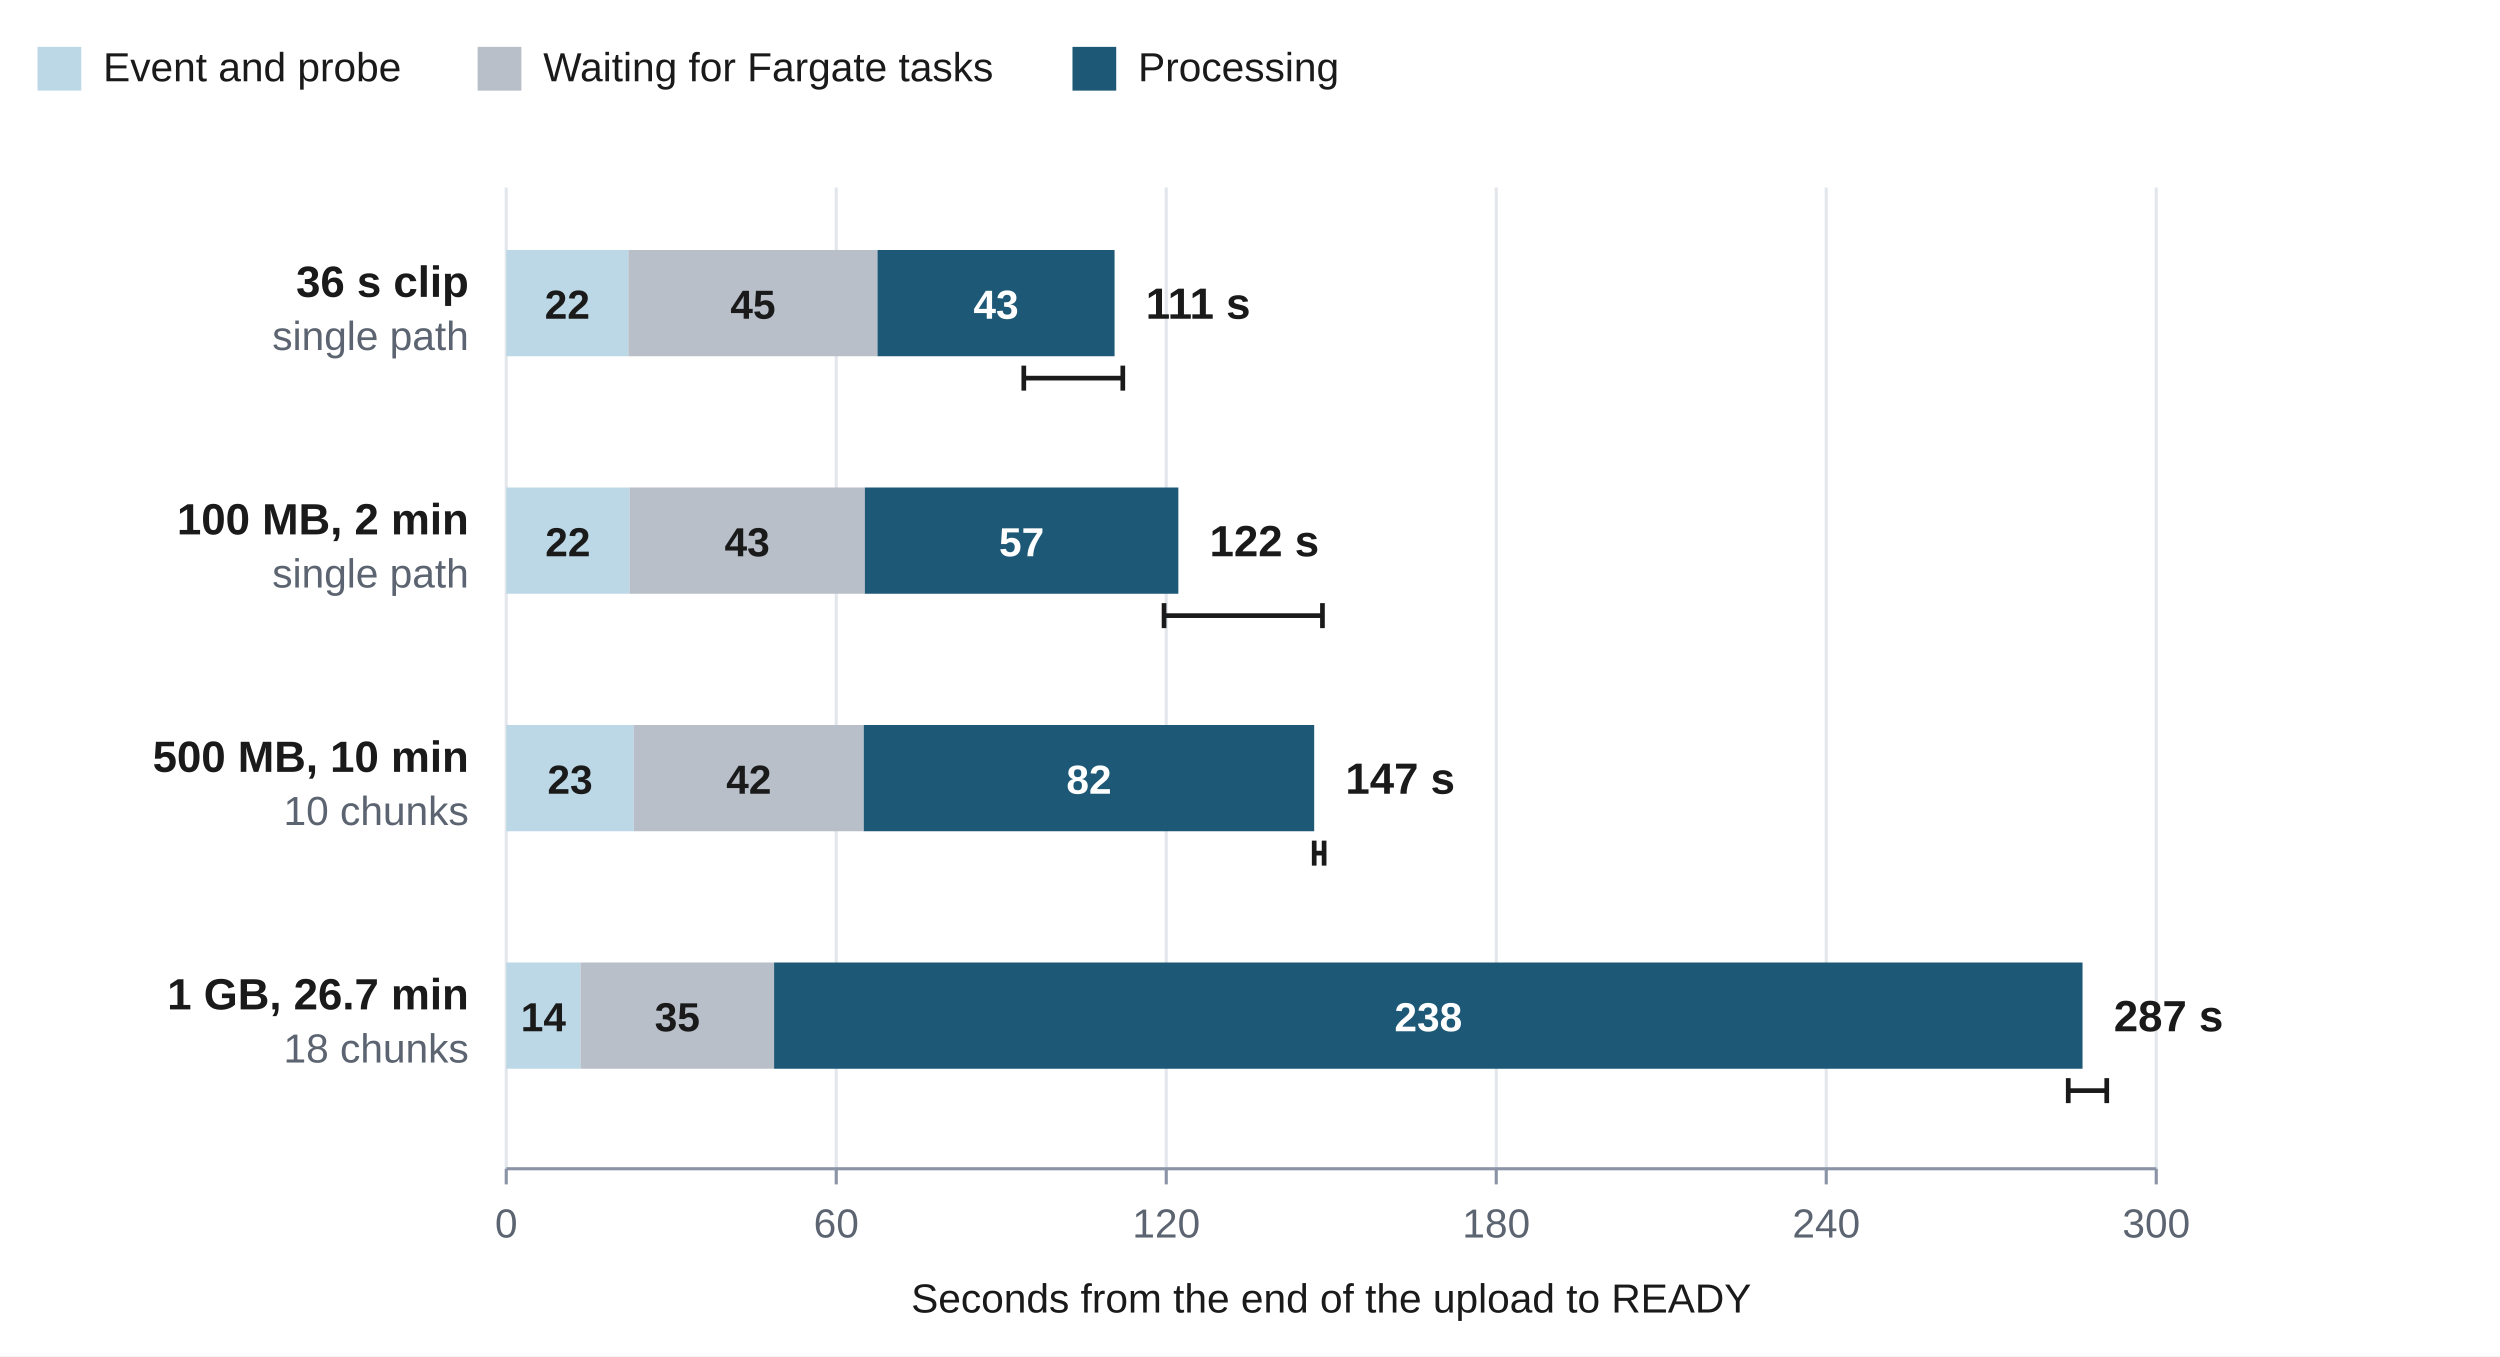
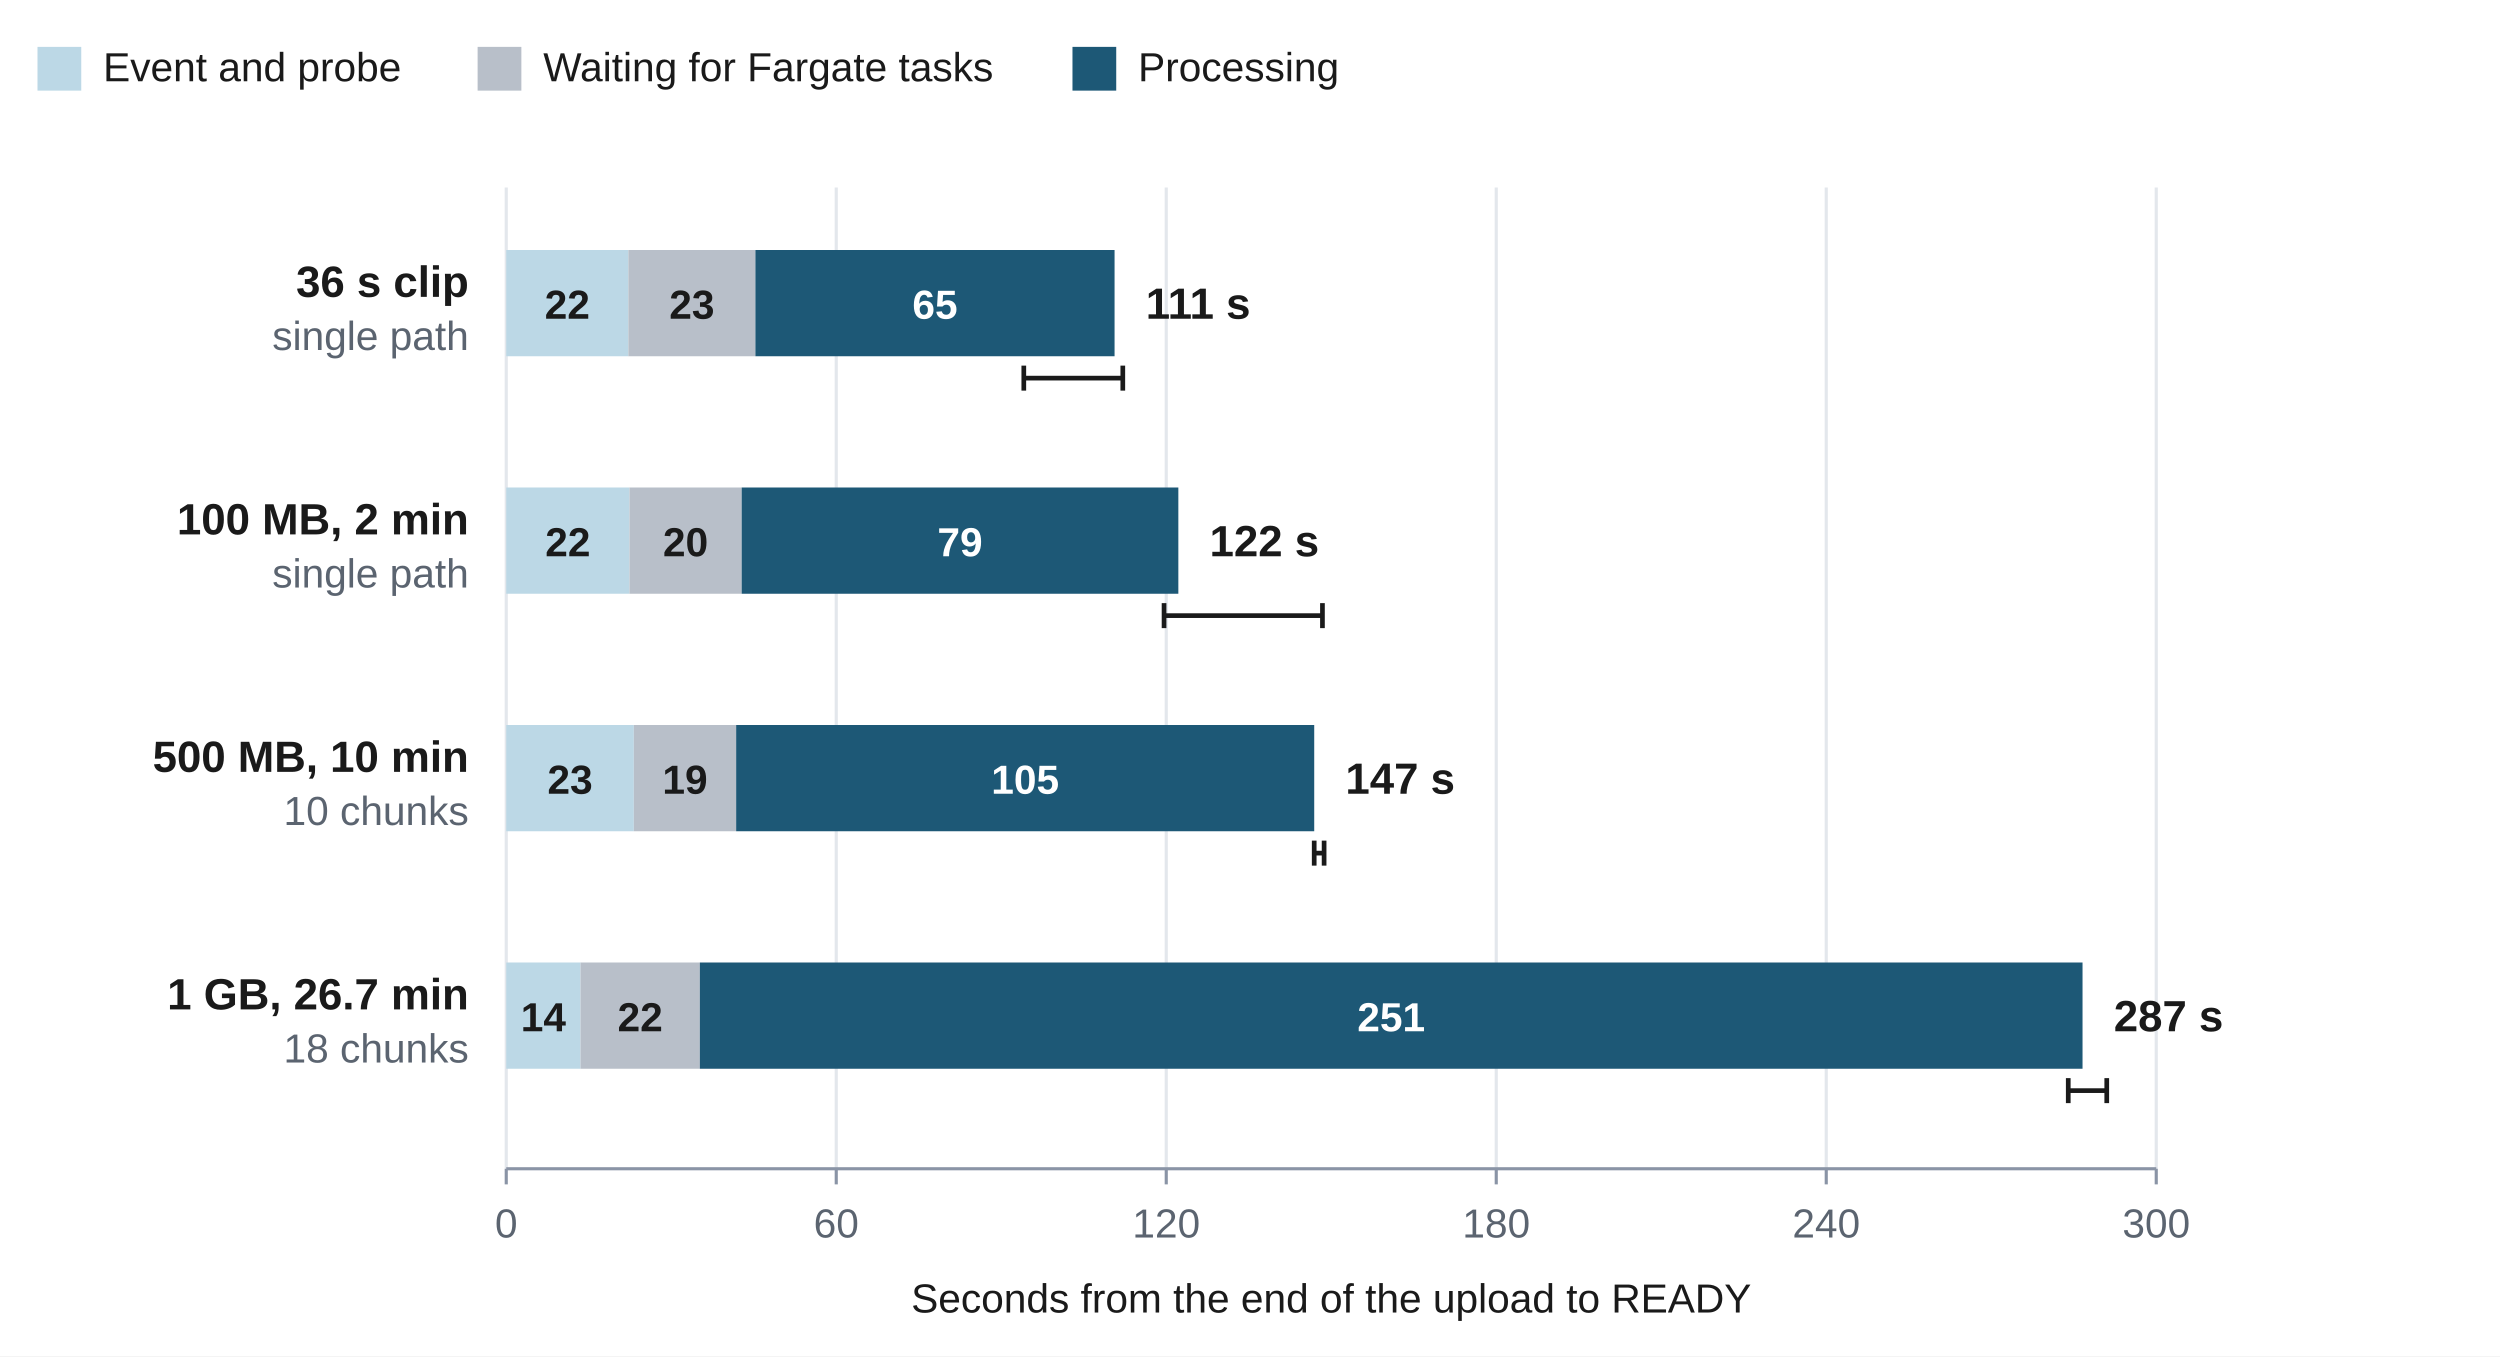
<svg xmlns="http://www.w3.org/2000/svg" width="800" height="434" viewBox="0 0 800 434">
  <defs>
    <marker id="arrow" viewBox="0 0 10 10" refX="9" refY="5" markerWidth="7" markerHeight="7" orient="auto-start-reverse">
      <path d="M 0 0 L 10 5 L 0 10 z" fill="#4a5568" />
    </marker>
  </defs>
  <rect width="800" height="434" fill="#ffffff" />
  <rect x="12" y="15" width="14" height="14" fill="#bcd8e6" />
  <text x="33" y="26.0" font-family="Arial, Helvetica, sans-serif" font-size="13" font-weight="normal" fill="#1a1a1a" text-anchor="start">Event and probe</text>
  <rect x="152.837" y="15" width="14" height="14" fill="#b8bfc9" />
  <text x="173.837" y="26.0" font-family="Arial, Helvetica, sans-serif" font-size="13" font-weight="normal" fill="#1a1a1a" text-anchor="start">Waiting for Fargate tasks</text>
  <rect x="343.193" y="15" width="14" height="14" fill="#1d5876" />
  <text x="364.193" y="26.0" font-family="Arial, Helvetica, sans-serif" font-size="13" font-weight="normal" fill="#1a1a1a" text-anchor="start">Processing</text>
  <line x1="162" y1="60" x2="162" y2="374" stroke="#e3e7ec" stroke-width="1" />
  <line x1="162" y1="374" x2="162" y2="379" stroke="#8a94a6" stroke-width="1" />
  <text x="162" y="396.0" font-family="Arial, Helvetica, sans-serif" font-size="13" font-weight="normal" fill="#5b6470" text-anchor="middle">0</text>
  <line x1="267.6" y1="60" x2="267.6" y2="374" stroke="#e3e7ec" stroke-width="1" />
  <line x1="267.6" y1="374" x2="267.6" y2="379" stroke="#8a94a6" stroke-width="1" />
  <text x="267.6" y="396.0" font-family="Arial, Helvetica, sans-serif" font-size="13" font-weight="normal" fill="#5b6470" text-anchor="middle">60</text>
  <line x1="373.2" y1="60" x2="373.2" y2="374" stroke="#e3e7ec" stroke-width="1" />
  <line x1="373.2" y1="374" x2="373.2" y2="379" stroke="#8a94a6" stroke-width="1" />
  <text x="373.2" y="396.0" font-family="Arial, Helvetica, sans-serif" font-size="13" font-weight="normal" fill="#5b6470" text-anchor="middle">120</text>
  <line x1="478.8" y1="60" x2="478.8" y2="374" stroke="#e3e7ec" stroke-width="1" />
  <line x1="478.8" y1="374" x2="478.8" y2="379" stroke="#8a94a6" stroke-width="1" />
  <text x="478.8" y="396.0" font-family="Arial, Helvetica, sans-serif" font-size="13" font-weight="normal" fill="#5b6470" text-anchor="middle">180</text>
  <line x1="584.4" y1="60" x2="584.4" y2="374" stroke="#e3e7ec" stroke-width="1" />
  <line x1="584.4" y1="374" x2="584.4" y2="379" stroke="#8a94a6" stroke-width="1" />
  <text x="584.4" y="396.0" font-family="Arial, Helvetica, sans-serif" font-size="13" font-weight="normal" fill="#5b6470" text-anchor="middle">240</text>
  <line x1="690" y1="60" x2="690" y2="374" stroke="#e3e7ec" stroke-width="1" />
  <line x1="690" y1="374" x2="690" y2="379" stroke="#8a94a6" stroke-width="1" />
  <text x="690" y="396.0" font-family="Arial, Helvetica, sans-serif" font-size="13" font-weight="normal" fill="#5b6470" text-anchor="middle">300</text>
  <line x1="162" y1="374" x2="690" y2="374" stroke="#8a94a6" stroke-width="1" />
  <text x="426" y="420.0" font-family="Arial, Helvetica, sans-serif" font-size="13" font-weight="normal" fill="#1a1a1a" text-anchor="middle">Seconds from the end of the upload to READY</text>
  <text x="150" y="95.0" font-family="Arial, Helvetica, sans-serif" font-size="14" font-weight="bold" fill="#1a1a1a" text-anchor="end">36 s clip</text>
  <text x="150" y="112.0" font-family="Arial, Helvetica, sans-serif" font-size="13" font-weight="normal" fill="#5b6470" text-anchor="end">single path</text>
  <rect x="162.00" y="80.00" width="39.07" height="34.00" fill="#bcd8e6" />
  <text x="181.536" y="102.0" font-family="Arial, Helvetica, sans-serif" font-size="13" font-weight="bold" fill="#1a1a1a" text-anchor="middle">22</text>
-   <rect x="201.07" y="80.00" width="79.73" height="34.00" fill="#b8bfc9" />
-   <text x="240.936" y="102.0" font-family="Arial, Helvetica, sans-serif" font-size="13" font-weight="bold" fill="#1a1a1a" text-anchor="middle">45</text>
-   <rect x="280.80" y="80.00" width="75.86" height="34.00" fill="#1d5876" />
-   <text x="318.728" y="102.0" font-family="Arial, Helvetica, sans-serif" font-size="13" font-weight="bold" fill="#ffffff" text-anchor="middle">43</text>
+   <rect x="201.07" y="80.00" width="40.66" height="34.00" fill="#b8bfc9" />
+   <text x="221.4" y="102.0" font-family="Arial, Helvetica, sans-serif" font-size="13" font-weight="bold" fill="#1a1a1a" text-anchor="middle">23</text>
+   <rect x="241.73" y="80.00" width="114.93" height="34.00" fill="#1d5876" />
+   <text x="299.192" y="102.0" font-family="Arial, Helvetica, sans-serif" font-size="13" font-weight="bold" fill="#ffffff" text-anchor="middle">65</text>
  <line x1="327.616" y1="121" x2="359.296" y2="121" stroke="#1a1a1a" stroke-width="1.5" />
  <line x1="327.616" y1="117" x2="327.616" y2="125" stroke="#1a1a1a" stroke-width="1.5" />
  <line x1="359.296" y1="117" x2="359.296" y2="125" stroke="#1a1a1a" stroke-width="1.5" />
  <text x="366.656" y="102.0" font-family="Arial, Helvetica, sans-serif" font-size="14" font-weight="bold" fill="#1a1a1a" text-anchor="start">111 s</text>
  <text x="150" y="171.0" font-family="Arial, Helvetica, sans-serif" font-size="14" font-weight="bold" fill="#1a1a1a" text-anchor="end">100 MB, 2 min</text>
  <text x="150" y="188.0" font-family="Arial, Helvetica, sans-serif" font-size="13" font-weight="normal" fill="#5b6470" text-anchor="end">single path</text>
  <rect x="162.00" y="156.00" width="39.42" height="34.00" fill="#bcd8e6" />
  <text x="181.712" y="178.0" font-family="Arial, Helvetica, sans-serif" font-size="13" font-weight="bold" fill="#1a1a1a" text-anchor="middle">22</text>
-   <rect x="201.42" y="156.00" width="75.33" height="34.00" fill="#b8bfc9" />
-   <text x="239.088" y="178.0" font-family="Arial, Helvetica, sans-serif" font-size="13" font-weight="bold" fill="#1a1a1a" text-anchor="middle">43</text>
-   <rect x="276.75" y="156.00" width="100.32" height="34.00" fill="#1d5876" />
-   <text x="326.912" y="178.0" font-family="Arial, Helvetica, sans-serif" font-size="13" font-weight="bold" fill="#ffffff" text-anchor="middle">57</text>
+   <rect x="201.42" y="156.00" width="35.90" height="34.00" fill="#b8bfc9" />
+   <text x="219.376" y="178.0" font-family="Arial, Helvetica, sans-serif" font-size="13" font-weight="bold" fill="#1a1a1a" text-anchor="middle">20</text>
+   <rect x="237.33" y="156.00" width="139.74" height="34.00" fill="#1d5876" />
+   <text x="307.2" y="178.0" font-family="Arial, Helvetica, sans-serif" font-size="13" font-weight="bold" fill="#ffffff" text-anchor="middle">79</text>
  <line x1="372.496" y1="197" x2="423.184" y2="197" stroke="#1a1a1a" stroke-width="1.5" />
  <line x1="372.496" y1="193" x2="372.496" y2="201" stroke="#1a1a1a" stroke-width="1.5" />
  <line x1="423.184" y1="193" x2="423.184" y2="201" stroke="#1a1a1a" stroke-width="1.5" />
  <text x="387.072" y="178.0" font-family="Arial, Helvetica, sans-serif" font-size="14" font-weight="bold" fill="#1a1a1a" text-anchor="start">122 s</text>
  <text x="150" y="247.0" font-family="Arial, Helvetica, sans-serif" font-size="14" font-weight="bold" fill="#1a1a1a" text-anchor="end">500 MB, 10 min</text>
  <text x="150" y="264.0" font-family="Arial, Helvetica, sans-serif" font-size="13" font-weight="normal" fill="#5b6470" text-anchor="end">10 chunks</text>
  <rect x="162.00" y="232.00" width="40.83" height="34.00" fill="#bcd8e6" />
  <text x="182.416" y="254.0" font-family="Arial, Helvetica, sans-serif" font-size="13" font-weight="bold" fill="#1a1a1a" text-anchor="middle">23</text>
-   <rect x="202.83" y="232.00" width="73.57" height="34.00" fill="#b8bfc9" />
-   <text x="239.616" y="254.0" font-family="Arial, Helvetica, sans-serif" font-size="13" font-weight="bold" fill="#1a1a1a" text-anchor="middle">42</text>
-   <rect x="276.40" y="232.00" width="144.14" height="34.00" fill="#1d5876" />
-   <text x="348.472" y="254.0" font-family="Arial, Helvetica, sans-serif" font-size="13" font-weight="bold" fill="#ffffff" text-anchor="middle">82</text>
+   <rect x="202.83" y="232.00" width="32.74" height="34.00" fill="#b8bfc9" />
+   <text x="219.2" y="254.0" font-family="Arial, Helvetica, sans-serif" font-size="13" font-weight="bold" fill="#1a1a1a" text-anchor="middle">19</text>
+   <rect x="235.57" y="232.00" width="184.98" height="34.00" fill="#1d5876" />
+   <text x="328.056" y="254.0" font-family="Arial, Helvetica, sans-serif" font-size="13" font-weight="bold" fill="#ffffff" text-anchor="middle">105</text>
  <line x1="420.544" y1="273" x2="423.712" y2="273" stroke="#1a1a1a" stroke-width="1.5" />
  <line x1="420.544" y1="269" x2="420.544" y2="277" stroke="#1a1a1a" stroke-width="1.5" />
  <line x1="423.712" y1="269" x2="423.712" y2="277" stroke="#1a1a1a" stroke-width="1.5" />
  <text x="430.544" y="254.0" font-family="Arial, Helvetica, sans-serif" font-size="14" font-weight="bold" fill="#1a1a1a" text-anchor="start">147 s</text>
  <text x="150" y="323.0" font-family="Arial, Helvetica, sans-serif" font-size="14" font-weight="bold" fill="#1a1a1a" text-anchor="end">1 GB, 26.7 min</text>
  <text x="150" y="340.0" font-family="Arial, Helvetica, sans-serif" font-size="13" font-weight="normal" fill="#5b6470" text-anchor="end">18 chunks</text>
  <rect x="162.00" y="308.00" width="23.76" height="34.00" fill="#bcd8e6" />
  <text x="173.88" y="330.0" font-family="Arial, Helvetica, sans-serif" font-size="13" font-weight="bold" fill="#1a1a1a" text-anchor="middle">14</text>
-   <rect x="185.76" y="308.00" width="61.95" height="34.00" fill="#b8bfc9" />
-   <text x="216.736" y="330.0" font-family="Arial, Helvetica, sans-serif" font-size="13" font-weight="bold" fill="#1a1a1a" text-anchor="middle">35</text>
-   <rect x="247.71" y="308.00" width="418.70" height="34.00" fill="#1d5876" />
-   <text x="457.064" y="330.0" font-family="Arial, Helvetica, sans-serif" font-size="13" font-weight="bold" fill="#ffffff" text-anchor="middle">238</text>
+   <rect x="185.76" y="308.00" width="38.19" height="34.00" fill="#b8bfc9" />
+   <text x="204.856" y="330.0" font-family="Arial, Helvetica, sans-serif" font-size="13" font-weight="bold" fill="#1a1a1a" text-anchor="middle">22</text>
+   <rect x="223.95" y="308.00" width="442.46" height="34.00" fill="#1d5876" />
+   <text x="445.184" y="330.0" font-family="Arial, Helvetica, sans-serif" font-size="13" font-weight="bold" fill="#ffffff" text-anchor="middle">251</text>
  <line x1="661.84" y1="349" x2="674.16" y2="349" stroke="#1a1a1a" stroke-width="1.5" />
  <line x1="661.84" y1="345" x2="661.84" y2="353" stroke="#1a1a1a" stroke-width="1.5" />
  <line x1="674.16" y1="345" x2="674.16" y2="353" stroke="#1a1a1a" stroke-width="1.5" />
  <text x="676.416" y="330.0" font-family="Arial, Helvetica, sans-serif" font-size="14" font-weight="bold" fill="#1a1a1a" text-anchor="start">287 s</text>
</svg>
